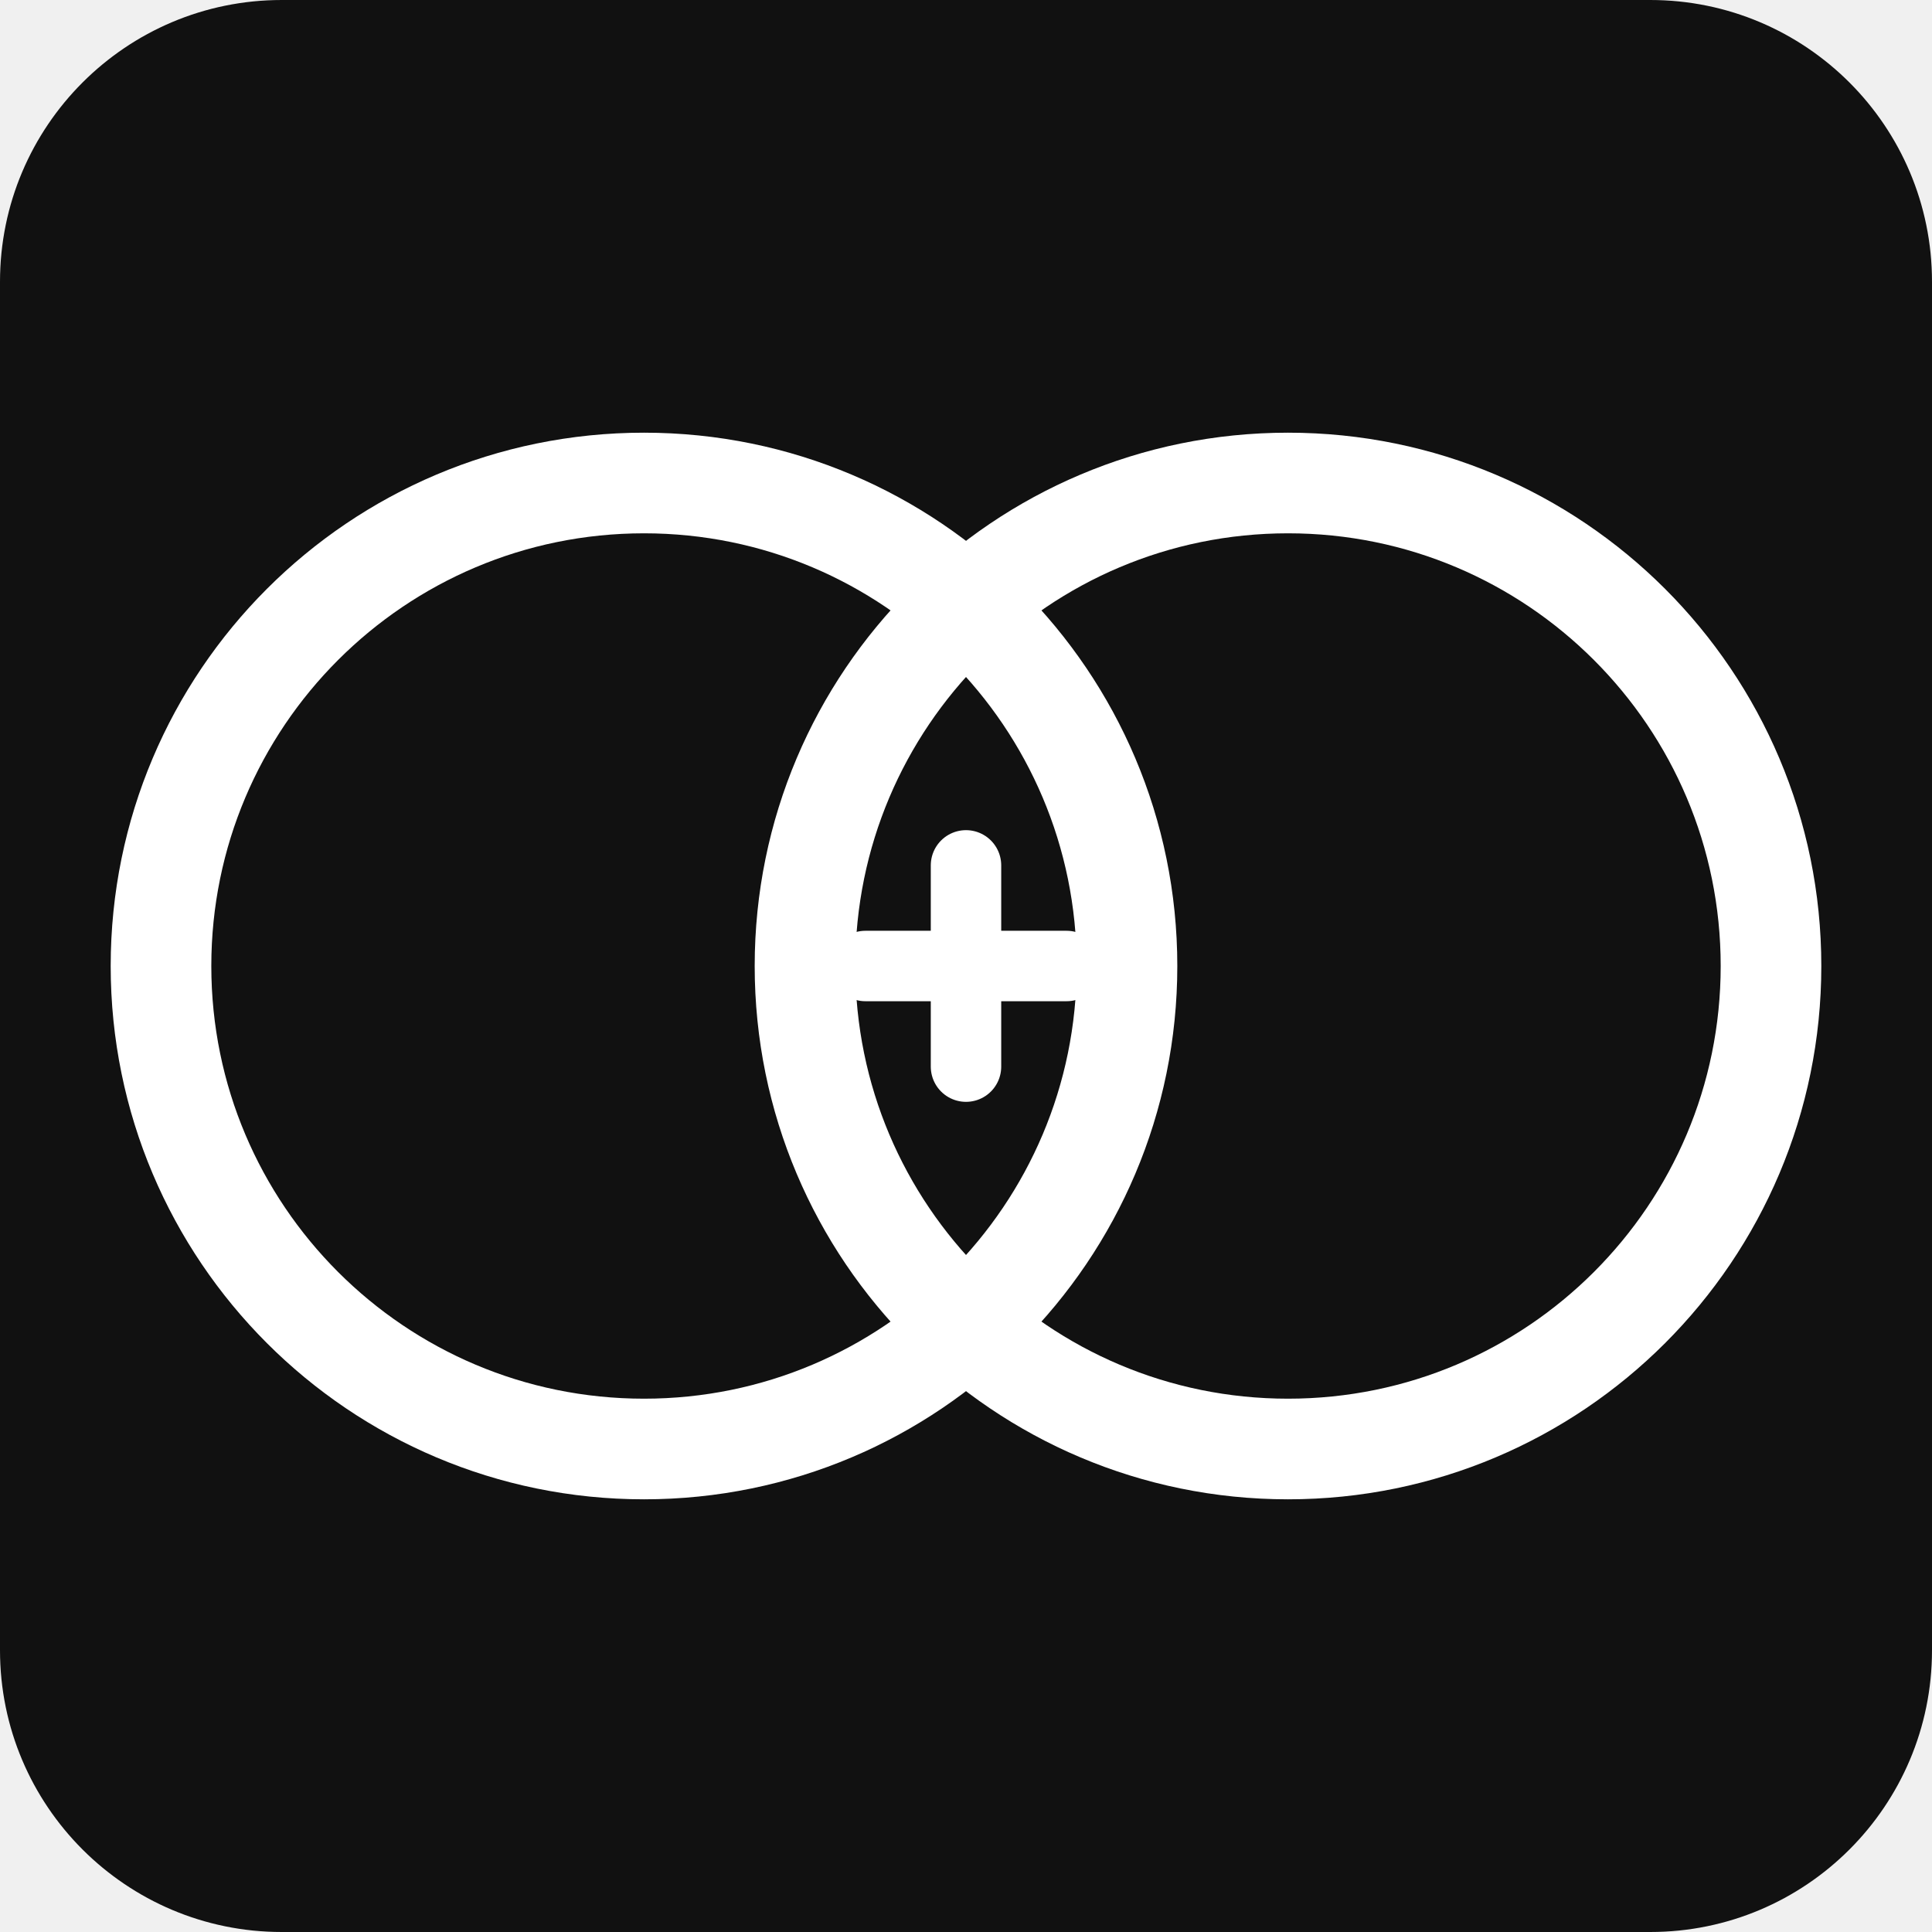
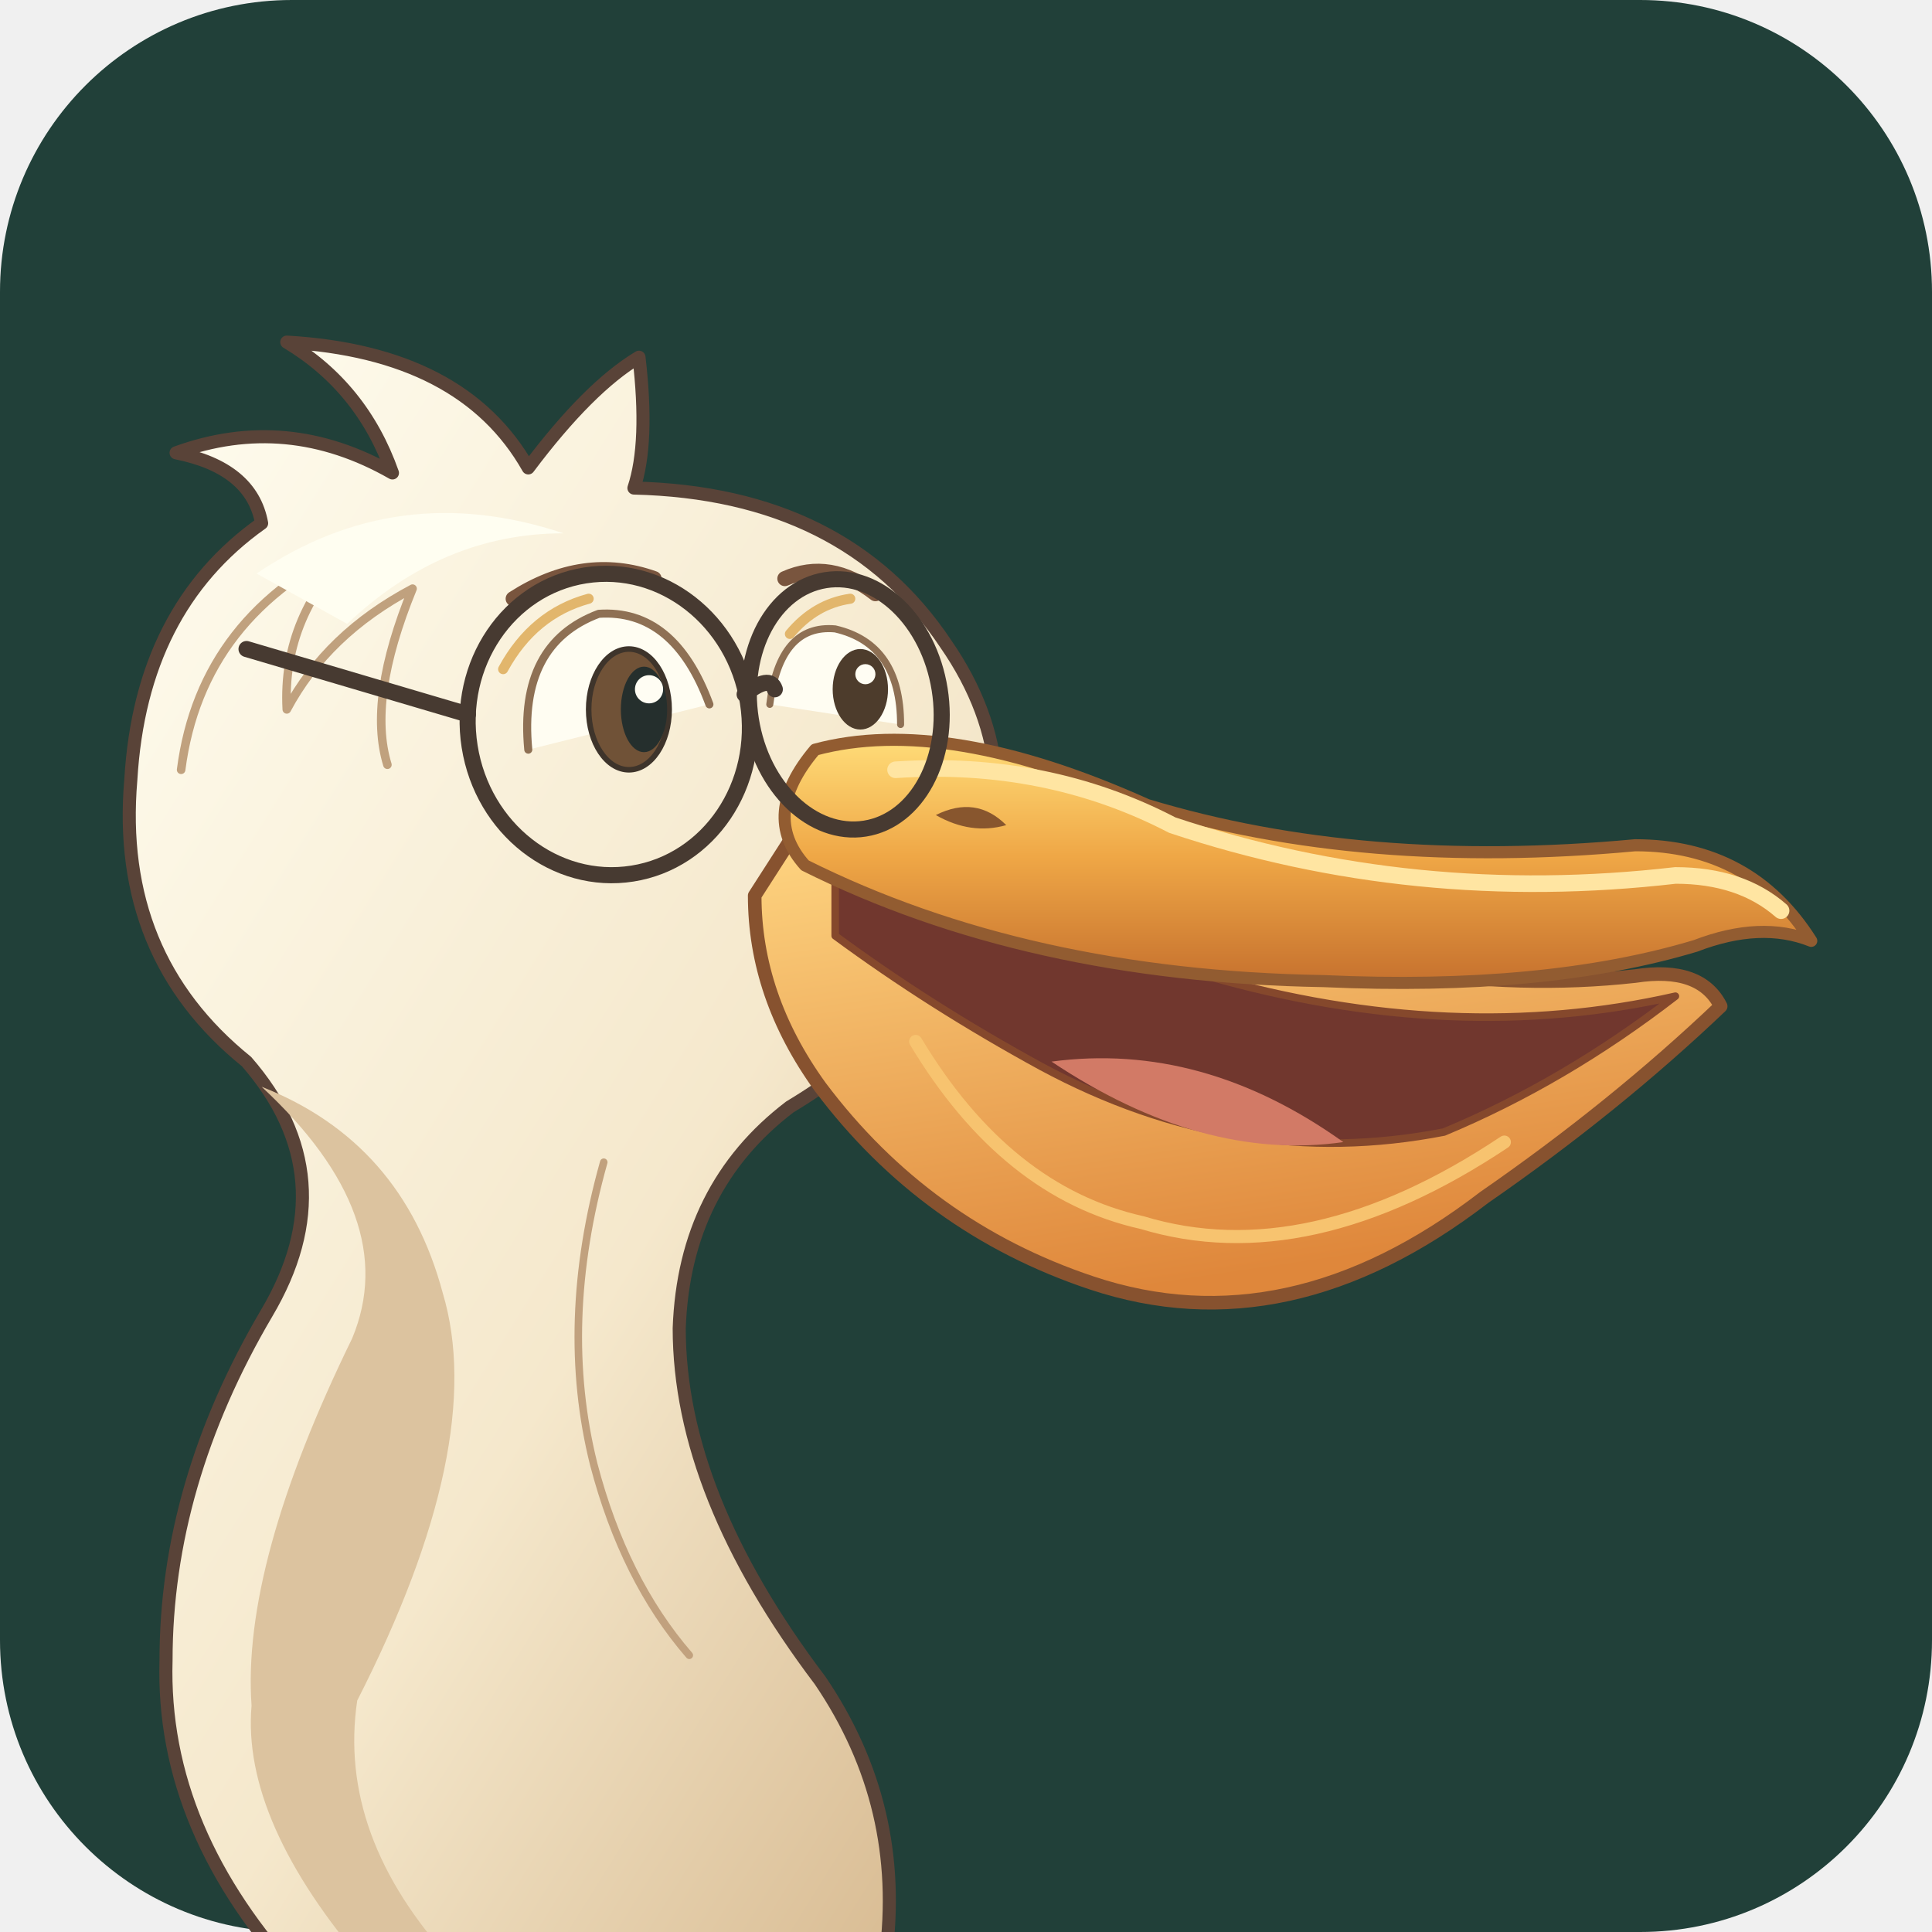
- <svg xmlns="http://www.w3.org/2000/svg" viewBox="0 0 96 96" role="img" aria-label="Goldbach Conjecture">
-   <rect width="96" height="96" rx="14" fill="#111111" />
-   <g fill="none" stroke="#ffffff" stroke-width="5">
-     <circle cx="32" cy="48" r="24" />
-     <circle cx="64" cy="48" r="24" />
+ <svg xmlns="http://www.w3.org/2000/svg" width="512" height="512" viewBox="151 80 384 384" role="img" aria-label="Goldbach pelican">
+   <defs>
+     <linearGradient id="cream" x1="0" y1="0" x2=".8" y2="1">
+       <stop stop-color="#fffdf0" />
+       <stop offset=".6" stop-color="#f5e8cc" />
+       <stop offset="1" stop-color="#d8bb92" />
+     </linearGradient>
+     <linearGradient id="beak" x2="0" y2="1">
+       <stop stop-color="#ffdc78" />
+       <stop offset=".48" stop-color="#efa746" />
+       <stop offset="1" stop-color="#c6712e" />
+     </linearGradient>
+     <linearGradient id="pouch" x2=".3" y2="1">
+       <stop stop-color="#ffd783" />
+       <stop offset="1" stop-color="#df873b" />
+     </linearGradient>
+   </defs>
+   <rect x="151" y="80" width="384" height="384" rx="58" fill="#214039" />
+   <g stroke="#594338" stroke-width="2.6" stroke-linejoin="round" stroke-linecap="round">
+     <path d="M211 474Q183 444 184 410Q184 375 204 341Q220 314 200 291Q174 270 177 235Q179 201 203 184Q201 173 186 170Q208 162 229 174Q223 157 208 148Q243 150 256 173Q268 157 278 151Q280 168 277 177Q319 178 339 208Q357 234 343 263Q333 285 308 300Q287 316 286 344Q286 377 314 414Q331 439 327 469L280 497Z" fill="url(#cream)" />
+     <path d="M187 233Q191 202 222 188Q207 202 208 221Q216 206 233 197Q224 219 228 232" fill="none" stroke="#c0a17e" stroke-width="1.7" />
+     <path d="M203 296Q231 307 239 337Q248 367 222 418Q218 445 241 470L224 471Q199 442 201 419Q199 391 221 346Q231 322 203 296Z" fill="#dcc39f" stroke="none" />
+     <path d="M271 311Q262 343 269 371Q275 394 288 409" stroke="#c1a17e" stroke-width="1.5" fill="none" />
+     <path d="M202 194Q230 175 263 186Q239 186 220 204Z" fill="#fffef1" stroke="none" />
+     <path d="M310 244Q349 244 381 259Q431 279 476 274Q489 272 493 280Q472 300 446 318Q407 348 368 335Q335 324 314 296Q301 278 301 258Z" fill="url(#pouch)" stroke="#87522f" stroke-width="2.7" />
+     <path d="M317 252Q361 263 391 274Q440 288 484 278Q462 295 438 305Q397 313 358 292Q336 280 317 266Z" fill="#71372e" stroke="#85482c" stroke-width="1.5" />
+     <path d="M360 291Q390 287 418 307Q390 311 360 291Z" fill="#d27a66" stroke="none" />
+     <path d="M313 229Q339 222 379 240Q422 253 476 248Q499 248 511 267Q501 263 488 268Q458 277 414 275Q355 274 311 252Q302 242 313 229Z" fill="url(#beak)" stroke="#925c31" stroke-width="2.4" />
+     <path d="M329 233Q359 231 384 244Q432 260 484 254Q497 254 505 261" fill="none" stroke="#ffe5a2" stroke-width="3.3" />
+     <path d="M337 242Q345 238 351 244Q344 246 337 242Z" fill="#88562e" stroke="none" />
+     <path d="M333 287Q351 317 378 323Q411 333 450 307" fill="none" stroke="#f7c36f" stroke-width="2.6" />
+     <path d="M256 229Q254 208 270 202Q285 201 292 220" fill="#fffdf2" stroke="#8e7054" stroke-width="1.6" />
+     <ellipse cx="276" cy="221" rx="8" ry="12" fill="#705237" stroke="#3e342b" stroke-width="1.1" />
+     <ellipse cx="279" cy="221" rx="4.6" ry="8.5" fill="#252f2d" stroke="none" />
+     <circle cx="280" cy="217" r="2.8" fill="#fffdf3" stroke="none" />
+     <path d="M304 220Q306 204 317 205Q330 208 330 224" fill="#fffdf2" stroke="#8e7054" stroke-width="1.4" />
+     <ellipse cx="322" cy="217" rx="5.5" ry="8" fill="#4d3c2c" stroke="none" />
+     <circle cx="323" cy="214" r="2" fill="#fffdf3" stroke="none" />
+     <path d="M253 199Q267 190 281 195M307 195Q316 191 325 198" fill="none" stroke="#79553e" stroke-width="3" />
+     <g fill="none" stroke="#473a31" stroke-width="3.2">
+       <ellipse cx="272" cy="224" rx="28" ry="30" transform="rotate(-9 272 224)" />
+       <ellipse cx="319" cy="220" rx="19" ry="25" transform="rotate(-9 319 220)" />
+       <path d="M299 218Q304 214 305 217M244 222L200 209" />
+     </g>
+     <path d="M251 213Q257 202 268 199M308 206Q313 200 320 199" fill="none" stroke="#e2b66c" stroke-width="2" />
  </g>
-   <path d="M48 43v10m-5-5h10" fill="none" stroke="#ffffff" stroke-width="3.5" stroke-linecap="round" />
</svg>
